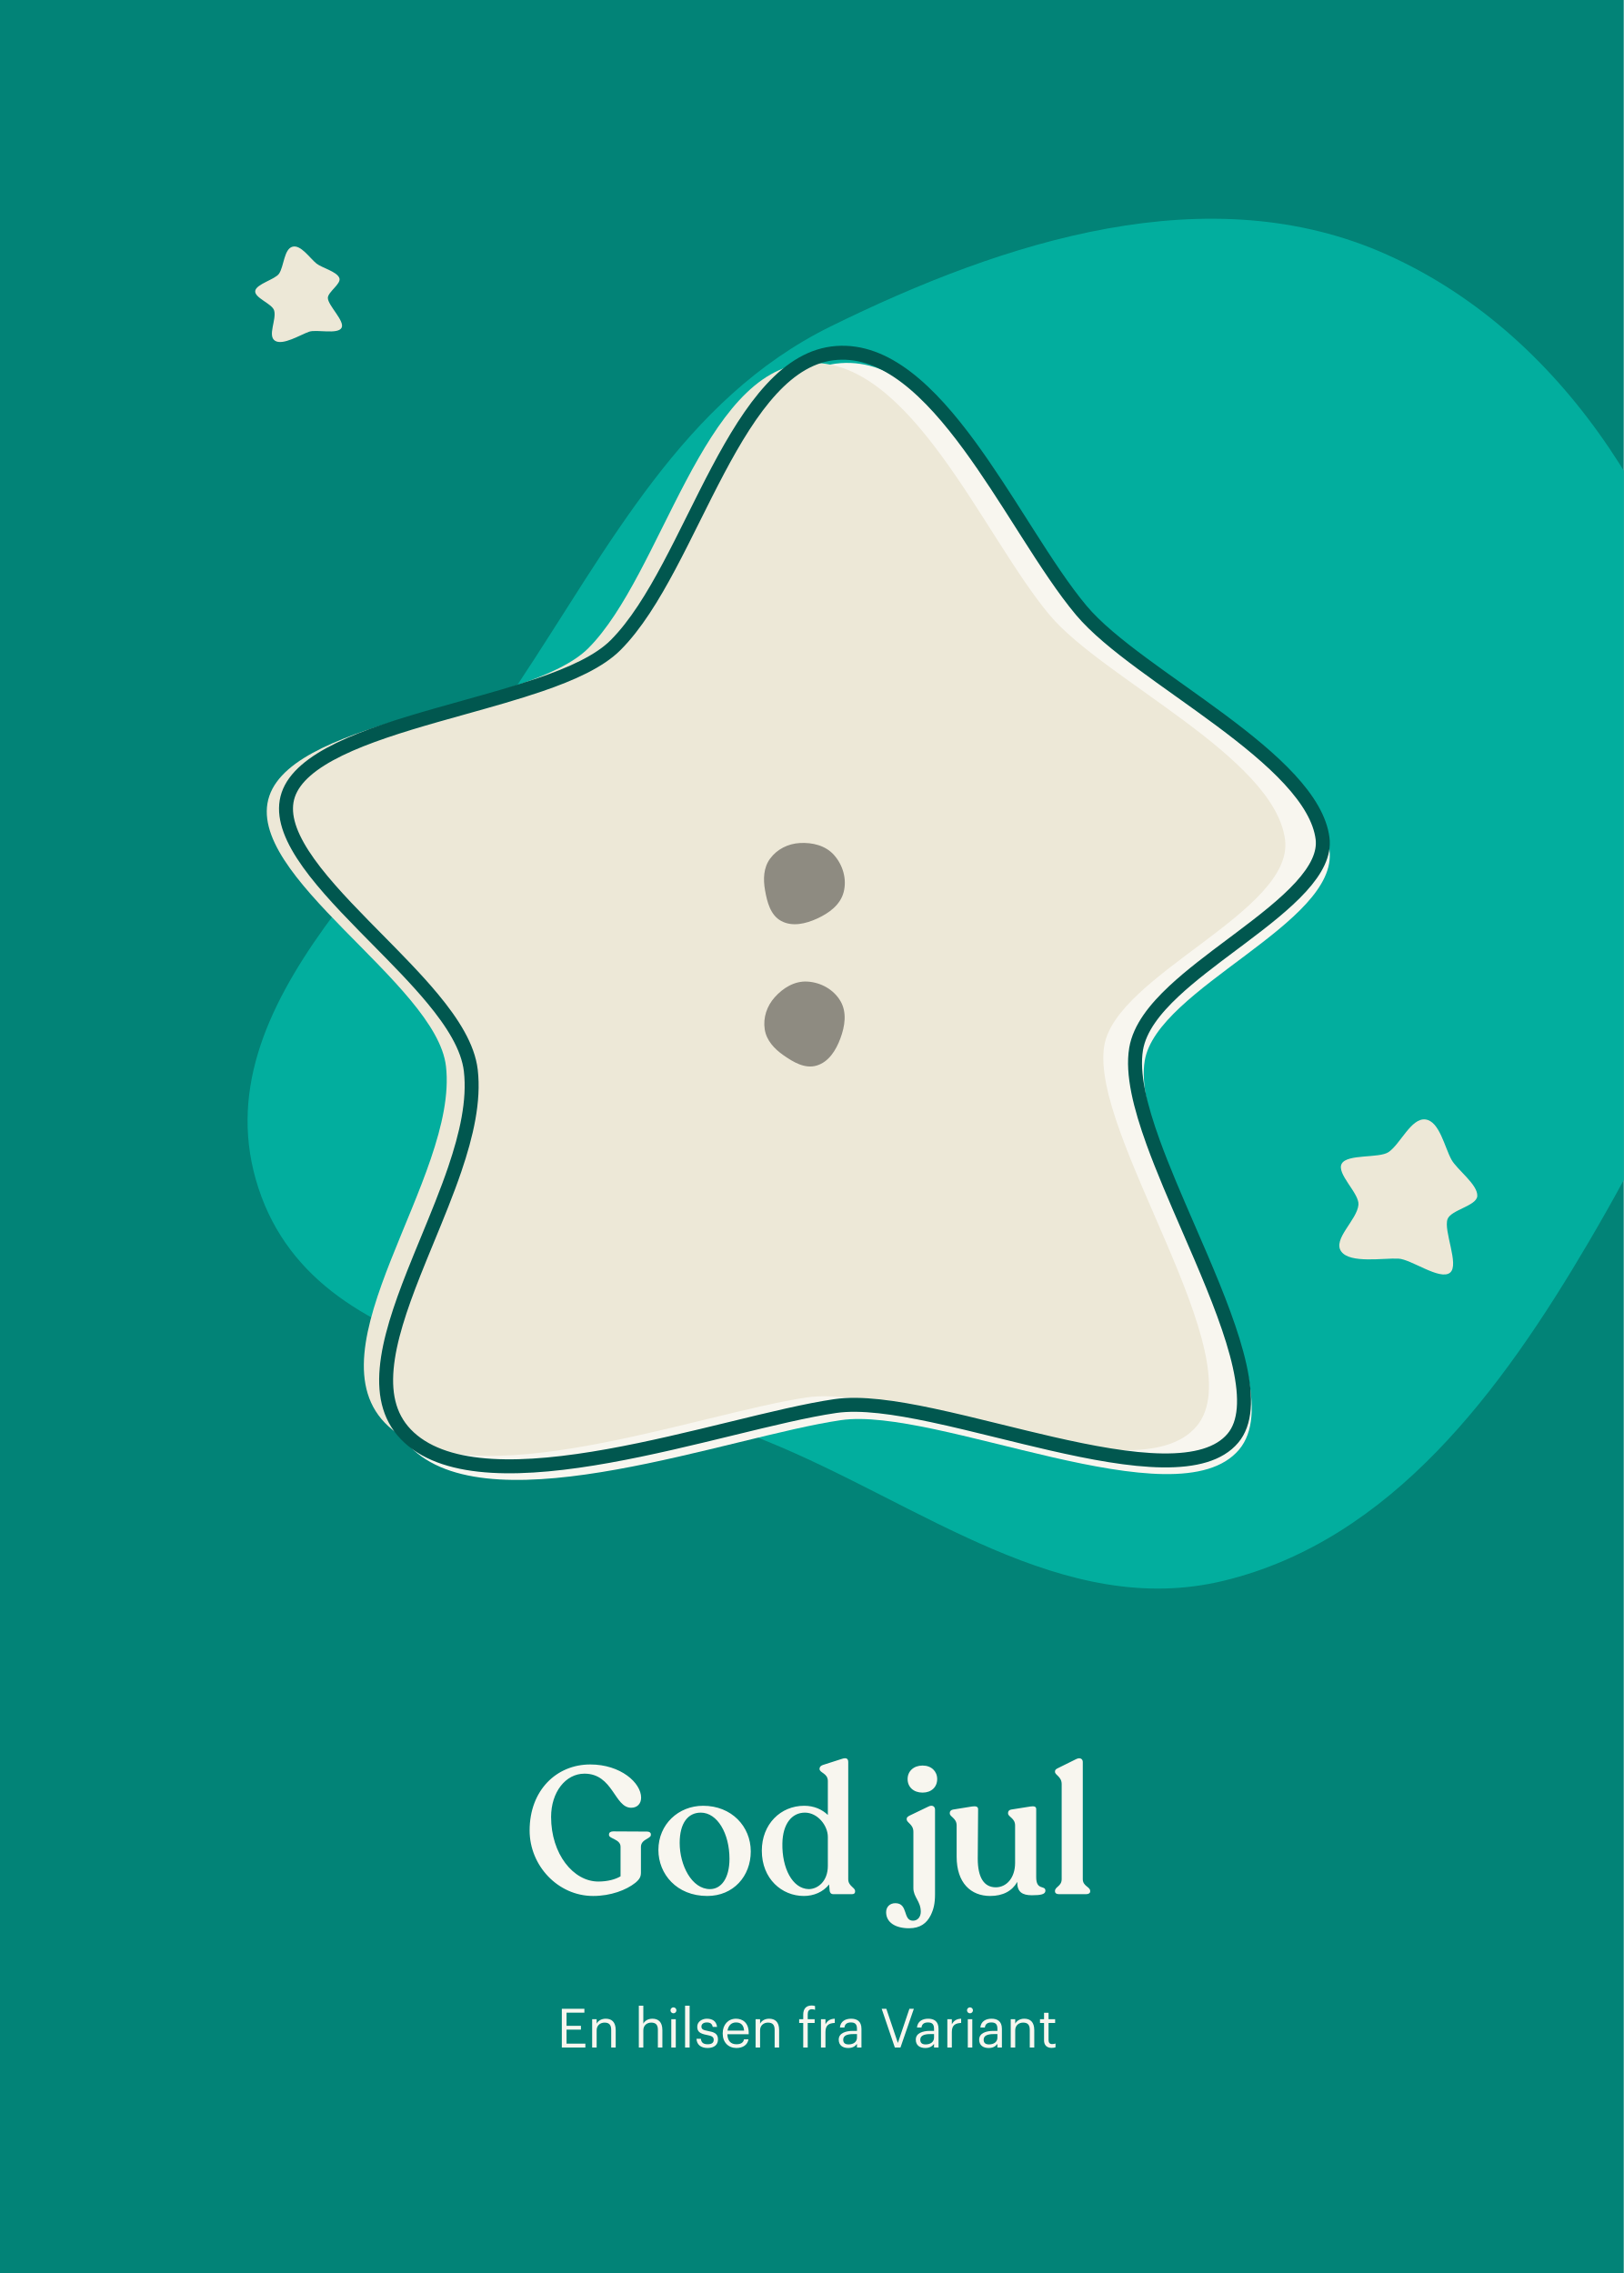
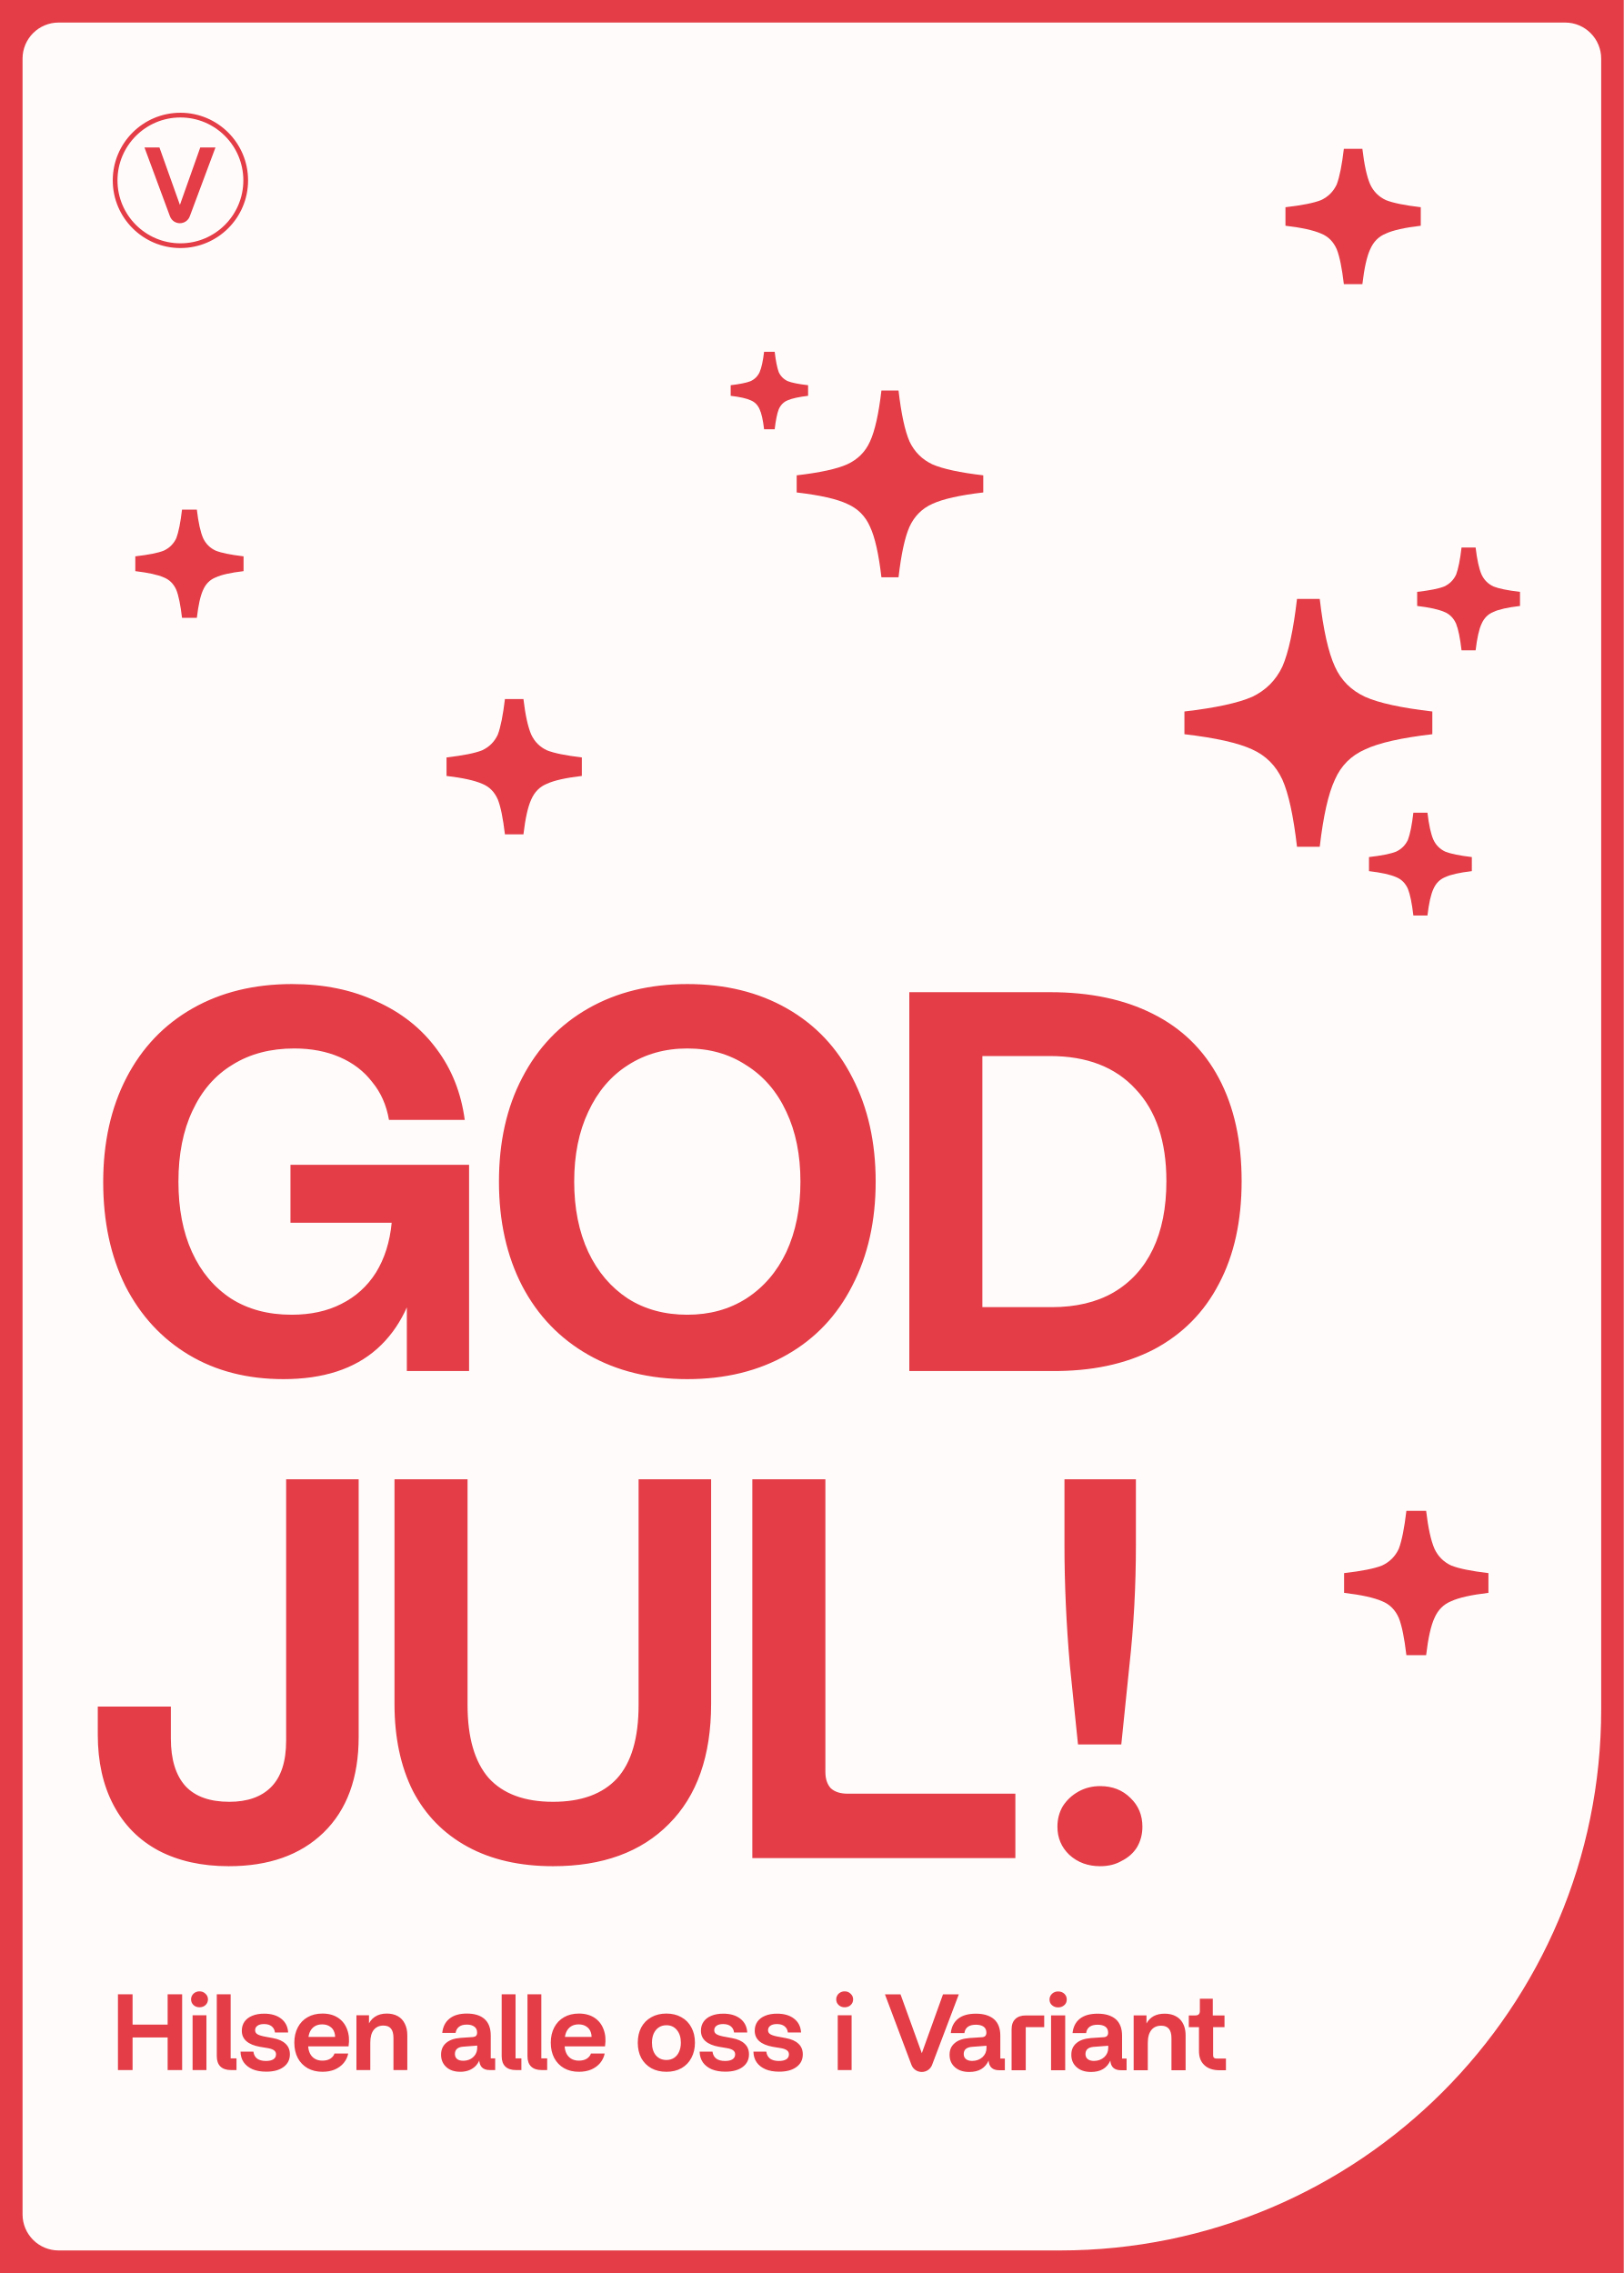
- <svg xmlns="http://www.w3.org/2000/svg" width="360" height="504" viewBox="0 0 360 504" fill="none">
-   <g clip-path="url(#clip0_1_6)">
-     <rect width="360" height="504" fill="white" />
-     <rect width="360" height="504" fill="#028377" />
-     <path d="M131.502 420.4C135.422 420.4 138.862 419.08 140.862 417.48C141.822 416.68 142.102 416.12 142.102 415.2V409.52C142.102 407.8 144.302 407.72 144.302 406.88V406.72C144.302 406.36 143.982 406.12 143.462 406.12L135.942 406.08C135.422 406.08 135.022 406.32 135.022 406.72V406.88C135.022 407.72 137.582 407.8 137.582 409.48V416.04C136.462 416.72 134.702 417.2 132.662 417.2C127.102 417.2 122.182 411.08 122.182 402.88C122.182 397.4 125.382 393.28 129.582 393.28C135.942 393.28 136.222 400.84 139.942 400.84C141.262 400.84 142.142 399.96 142.142 398.6C142.142 395.32 137.622 391.24 130.862 391.24C123.382 391.24 117.422 396.96 117.422 405.88C117.422 413.68 123.702 420.4 131.502 420.4ZM156.813 420.4C162.613 420.4 166.453 416 166.453 410.52C166.453 405 162.213 400.4 155.893 400.4C150.413 400.4 145.973 404.52 145.973 410.2C145.973 415.52 150.013 420.4 156.813 420.4ZM157.413 418.88C153.373 418.88 150.692 413.6 150.692 408.64C150.692 404.24 152.533 401.92 155.372 401.92C159.053 401.92 161.733 406.56 161.733 412.16C161.733 416.48 159.893 418.88 157.413 418.88ZM188.063 416.68V390.72C188.063 389.92 187.623 389.68 186.663 390L182.423 391.36C181.983 391.52 181.703 391.8 181.703 392.16V392.24C181.703 393.12 183.543 393.16 183.543 394.92V402.44C182.263 401.2 180.463 400.4 178.303 400.4C173.063 400.4 168.903 404.48 168.903 410.36C168.903 416.6 173.343 420.4 178.223 420.4C180.423 420.4 182.503 419.52 183.823 417.84L183.943 419.24C183.983 419.68 184.263 420 184.743 420H188.903C189.343 420 189.583 419.8 189.583 419.44V419.32C189.583 418.48 188.063 418.24 188.063 416.68ZM179.303 418.88C175.663 418.8 173.343 414.16 173.463 408.72C173.543 404.48 175.503 401.92 178.463 401.92C181.263 401.92 183.543 404.76 183.543 407.32V413.72C183.543 417.2 181.263 418.88 179.303 418.88ZM204.545 397.48C206.505 397.48 207.785 396.24 207.785 394.48C207.785 392.76 206.505 391.48 204.545 391.48C202.545 391.48 201.225 392.76 201.225 394.48C201.225 396.24 202.545 397.48 204.545 397.48ZM201.545 427.56C204.025 427.56 205.465 426.44 206.345 424.68C206.985 423.36 207.305 422.12 207.305 420V401.24C207.305 400.6 206.745 400.12 205.865 400.56L201.705 402.56C201.265 402.8 201.025 402.96 201.025 403.28V403.4C201.025 404.2 202.505 404.48 202.505 406.16V418.64C202.505 420.68 204.145 421.56 204.145 423.88C204.145 425.04 203.465 425.88 202.425 425.88C200.105 425.88 201.425 422 198.505 422C197.305 422 196.465 422.8 196.465 424C196.465 426.28 198.545 427.56 201.545 427.56ZM229.737 416.24V401.16C229.737 400.56 229.297 400.44 228.457 400.56L224.177 401.24C223.737 401.32 223.497 401.6 223.497 401.96V402.08C223.497 402.88 225.057 403.12 225.057 404.76V413.08C225.057 416.36 223.177 418.48 220.777 418.48C218.177 418.48 216.777 416.32 216.777 412.12L216.857 401.16C216.857 400.56 216.337 400.44 215.497 400.56L211.297 401.24C210.857 401.32 210.577 401.6 210.577 401.96V402.08C210.577 402.88 212.097 403.12 212.097 404.76V411.68C212.097 417.52 215.257 420.4 219.537 420.4C222.377 420.4 224.417 419.28 225.537 417.28C225.497 419.52 226.657 420.24 228.777 420.24C230.737 420.24 231.777 420.04 231.777 419.24C231.777 417.92 229.737 419.28 229.737 416.24ZM234.745 420H240.825C241.345 420 241.705 419.76 241.705 419.4V419.28C241.705 418.36 240.065 418.24 240.065 416.68V390.68C240.065 390.08 239.545 389.6 238.625 390.04L234.585 392.04C234.185 392.24 233.905 392.4 233.905 392.76V392.88C233.905 393.6 235.385 393.92 235.385 395.6V416.68C235.385 418.24 233.905 418.36 233.905 419.28V419.4C233.905 419.76 234.225 420 234.745 420Z" fill="#F8F6EF" />
-     <path d="M124.562 454H129.782V453.148H125.606V450.04H128.798V449.188H125.606V446.272H129.566V445.42H124.562V454ZM131.287 454H132.283V450.196C132.283 449.068 133.111 448.48 134.035 448.48C135.043 448.48 135.511 448.972 135.511 450.076V454H136.507V450.148C136.507 448.324 135.595 447.616 134.299 447.616C133.267 447.616 132.571 448.132 132.283 448.72V447.724H131.287V454ZM141.635 454H142.631V450.196C142.631 449.068 143.459 448.48 144.383 448.48C145.391 448.48 145.859 448.972 145.859 450.076V454H146.855V450.148C146.855 448.324 145.943 447.616 144.647 447.616C143.615 447.616 142.919 448.132 142.631 448.72V444.724H141.635V454ZM149.311 446.416C149.671 446.416 149.971 446.116 149.971 445.756C149.971 445.396 149.671 445.096 149.311 445.096C148.951 445.096 148.651 445.396 148.651 445.756C148.651 446.116 148.951 446.416 149.311 446.416ZM148.831 454H149.827V447.724H148.831V454ZM151.889 454H152.897V444.724H151.889V454ZM156.88 454.108C158.404 454.108 159.184 453.34 159.184 452.2C159.184 450.868 158.272 450.58 156.976 450.34C155.824 450.136 155.512 449.908 155.512 449.344C155.512 448.804 155.98 448.444 156.7 448.444C157.492 448.444 157.876 448.744 158.02 449.428H158.98C158.812 448.072 157.84 447.616 156.712 447.616C155.728 447.616 154.588 448.216 154.588 449.38C154.588 450.472 155.14 450.928 156.772 451.228C157.744 451.408 158.236 451.624 158.236 452.284C158.236 452.956 157.816 453.28 156.868 453.28C155.86 453.28 155.464 452.812 155.392 452.068H154.42C154.48 453.352 155.38 454.108 156.88 454.108ZM163.269 454.108C164.685 454.108 165.729 453.448 165.945 452.188H164.949C164.817 452.92 164.253 453.28 163.281 453.28C161.997 453.28 161.313 452.488 161.265 451.06H165.993V450.736C165.993 448.492 164.625 447.616 163.173 447.616C161.445 447.616 160.233 448.936 160.233 450.832V450.928C160.233 452.86 161.493 454.108 163.269 454.108ZM161.301 450.256C161.469 449.14 162.153 448.444 163.173 448.444C164.205 448.444 164.877 448.96 164.973 450.256H161.301ZM167.522 454H168.518V450.196C168.518 449.068 169.346 448.48 170.27 448.48C171.278 448.48 171.746 448.972 171.746 450.076V454H172.742V450.148C172.742 448.324 171.83 447.616 170.534 447.616C169.502 447.616 168.806 448.132 168.518 448.72V447.724H167.522V454ZM178.085 454H179.081V448.564H180.617V447.724H179.081V446.596C179.081 445.96 179.345 445.516 179.993 445.516C180.269 445.516 180.521 445.576 180.701 445.648V444.808C180.449 444.724 180.281 444.688 179.957 444.688C178.709 444.688 178.085 445.432 178.085 446.704V447.724H177.185V448.564H178.085V454ZM182.018 454H183.014V450.556C183.014 449.008 183.818 448.612 185.078 448.552V447.616C183.95 447.652 183.41 448.144 183.014 448.852V447.724H182.018V454ZM188.043 454.108C188.967 454.108 189.531 453.796 189.999 453.208V454H190.995V449.86C190.995 448.108 189.903 447.616 188.703 447.616C187.491 447.616 186.351 448.144 186.219 449.572H187.215C187.311 448.804 187.791 448.444 188.655 448.444C189.615 448.444 189.999 448.864 189.999 449.86V450.316H189.099C187.491 450.316 185.955 450.808 185.955 452.26C185.955 453.544 186.879 454.108 188.043 454.108ZM188.139 453.316C187.263 453.316 186.951 452.908 186.951 452.26C186.951 451.336 187.875 451.024 189.135 451.024H189.999V451.804C189.999 452.776 189.195 453.316 188.139 453.316ZM198.395 454H199.643L202.607 445.42H201.623L199.067 452.992L196.511 445.42H195.479L198.395 454ZM205.129 454.108C206.053 454.108 206.617 453.796 207.085 453.208V454H208.081V449.86C208.081 448.108 206.989 447.616 205.789 447.616C204.577 447.616 203.437 448.144 203.305 449.572H204.301C204.397 448.804 204.877 448.444 205.741 448.444C206.701 448.444 207.085 448.864 207.085 449.86V450.316H206.185C204.577 450.316 203.041 450.808 203.041 452.26C203.041 453.544 203.965 454.108 205.129 454.108ZM205.225 453.316C204.349 453.316 204.037 452.908 204.037 452.26C204.037 451.336 204.961 451.024 206.221 451.024H207.085V451.804C207.085 452.776 206.281 453.316 205.225 453.316ZM210.037 454H211.033V450.556C211.033 449.008 211.837 448.612 213.097 448.552V447.616C211.969 447.652 211.429 448.144 211.033 448.852V447.724H210.037V454ZM215.053 446.416C215.413 446.416 215.713 446.116 215.713 445.756C215.713 445.396 215.413 445.096 215.053 445.096C214.693 445.096 214.393 445.396 214.393 445.756C214.393 446.116 214.693 446.416 215.053 446.416ZM214.573 454H215.569V447.724H214.573V454ZM219.18 454.108C220.104 454.108 220.668 453.796 221.136 453.208V454H222.132V449.86C222.132 448.108 221.04 447.616 219.84 447.616C218.628 447.616 217.488 448.144 217.356 449.572H218.352C218.448 448.804 218.928 448.444 219.792 448.444C220.752 448.444 221.136 448.864 221.136 449.86V450.316H220.236C218.628 450.316 217.092 450.808 217.092 452.26C217.092 453.544 218.016 454.108 219.18 454.108ZM219.276 453.316C218.4 453.316 218.088 452.908 218.088 452.26C218.088 451.336 219.012 451.024 220.272 451.024H221.136V451.804C221.136 452.776 220.332 453.316 219.276 453.316ZM224.088 454H225.084V450.196C225.084 449.068 225.912 448.48 226.836 448.48C227.844 448.48 228.312 448.972 228.312 450.076V454H229.308V450.148C229.308 448.324 228.396 447.616 227.1 447.616C226.068 447.616 225.372 448.132 225.084 448.72V447.724H224.088V454ZM233.168 454.084C233.576 454.084 233.816 454.024 234.02 453.952V453.112C233.804 453.196 233.564 453.244 233.252 453.244C232.748 453.244 232.472 452.944 232.472 452.332V448.564H233.936V447.724H232.472V446.296H231.476V447.724H230.576V448.564H231.476V452.428C231.476 453.412 232.028 454.084 233.168 454.084Z" fill="#F8F6EF" />
-     <path fill-rule="evenodd" clip-rule="evenodd" d="M382.28 161.52C390.44 201.511 372.891 240.209 352.226 275.406C332.86 308.391 308.496 341.481 271.325 350.503C235.687 359.152 204.075 333.423 170.104 319.607C129.659 303.158 70.906 304.951 57.305 263.462C43.706 221.98 90.844 187.836 114.982 151.463C135.101 121.147 151.46 88.508 184.092 72.415C222.783 53.335 268.217 38.803 307.563 56.493C348.299 74.808 373.352 117.757 382.28 161.52Z" fill="#02AE9E" />
-     <path d="M186.424 314.898C207.51 311.806 260.948 337.723 274.704 321.445C287.883 305.851 250.384 255.3 253.802 235.172C256.537 219.061 296.817 204.708 294.758 188.497C292.381 169.776 253.526 152.065 241.411 137.596C226.35 119.611 209.822 78.832 186.424 80.516C162.769 82.218 153.627 128.304 136.901 145.116C123.621 158.465 70.684 160.777 64.614 178.601C58.508 196.531 102.463 221.037 104.637 239.853C107.551 265.081 72.886 304.276 91.598 321.445C109.96 338.293 161.768 318.514 186.424 314.898Z" fill="#F8F6EF" />
-     <path d="M178.903 309.855C199.536 306.829 251.825 332.189 265.285 316.261C278.18 301.003 241.487 251.539 244.832 231.844C247.508 216.079 286.922 202.035 284.907 186.173C282.581 167.855 244.562 150.525 232.707 136.367C217.971 118.769 201.798 78.867 178.903 80.515C155.758 82.18 146.812 127.275 130.445 143.726C117.451 156.787 65.653 159.05 59.714 176.49C53.739 194.034 96.749 218.013 98.876 236.425C101.727 261.109 67.808 299.461 86.118 316.261C104.084 332.747 154.778 313.393 178.903 309.855Z" fill="#EDE8D7" />
-     <path d="M273.333 318.913C270.328 322.468 264.973 323.916 257.746 323.825C250.581 323.734 242.009 322.136 233.079 320.09C229.334 319.232 225.501 318.289 221.699 317.353C216.535 316.082 211.428 314.826 206.675 313.816C198.418 312.061 190.806 310.947 185.179 311.772C178.869 312.697 170.854 314.651 162.188 316.764L162.101 316.785C153.425 318.9 144.054 321.185 134.888 322.831C125.684 324.483 116.77 325.475 109.051 325.022C101.311 324.569 94.986 322.676 90.731 318.772C86.477 314.868 85.177 309.691 85.728 303.449C86.285 297.149 88.718 289.966 91.725 282.351C92.694 279.899 93.724 277.398 94.762 274.877C96.912 269.657 99.096 264.352 100.84 259.225C103.429 251.612 105.16 244.095 104.384 237.375C103.78 232.144 100.326 226.735 95.933 221.436C92.326 217.086 87.919 212.622 83.564 208.211C82.576 207.211 81.591 206.213 80.618 205.22C75.312 199.801 70.382 194.521 67.151 189.51C63.899 184.465 62.606 180.057 63.912 176.222C65.232 172.346 69.216 169.063 75.225 166.138C81.171 163.244 88.725 160.876 96.627 158.617C98.626 158.046 100.648 157.481 102.668 156.917C108.579 155.266 114.474 153.62 119.721 151.823C126.714 149.427 132.882 146.663 136.511 143.015C140.902 138.601 144.733 132.339 148.355 125.545C150.174 122.135 151.957 118.558 153.74 114.976L153.824 114.808C155.583 111.275 157.343 107.741 159.153 104.324C162.842 97.365 166.686 91.006 171.031 86.291C175.366 81.587 180.08 78.649 185.514 78.258C190.923 77.869 196.03 79.918 200.964 83.678C205.912 87.449 210.583 92.863 215.062 98.991C219.041 104.436 222.815 110.369 226.474 116.12C226.93 116.838 227.385 117.553 227.838 118.264C231.9 124.636 235.846 130.698 239.721 135.326C242.908 139.132 247.786 143.081 253.222 147.108C255.828 149.038 258.589 151.005 261.385 152.997L261.79 153.285C264.728 155.379 267.701 157.501 270.595 159.654C276.393 163.969 281.809 168.362 285.913 172.814C290.038 177.288 292.683 181.656 293.223 185.907C293.654 189.305 291.894 192.831 288.419 196.648C284.969 200.437 280.113 204.208 274.972 208.07C274.378 208.516 273.781 208.963 273.182 209.411C268.647 212.805 264.024 216.266 260.275 219.775C256.066 223.714 252.671 227.969 251.89 232.567C250.952 238.092 252.821 245.444 255.672 253.318C257.842 259.311 260.667 265.822 263.497 272.344C264.417 274.465 265.338 276.587 266.237 278.693C269.923 287.331 273.245 295.699 274.834 302.857C276.445 310.112 276.15 315.58 273.333 318.913Z" stroke="#01574F" stroke-width="3.095" />
-     <path fill-rule="evenodd" clip-rule="evenodd" d="M177.323 186.927C180.136 186.768 183.033 187.474 184.906 189.579C186.896 191.815 187.802 194.948 187.039 197.843C186.302 200.641 183.824 202.458 181.195 203.666C178.639 204.84 175.664 205.546 173.191 204.205C170.817 202.917 170.085 200.044 169.615 197.385C169.181 194.935 169.269 192.383 170.745 190.38C172.291 188.283 174.722 187.075 177.323 186.927Z" fill="#8E8B81" />
-     <path fill-rule="evenodd" clip-rule="evenodd" d="M171.756 221.135C173.632 219.033 176.18 217.484 178.992 217.648C181.98 217.821 184.837 219.397 186.345 221.983C187.802 224.482 187.334 227.52 186.329 230.233C185.352 232.871 183.748 235.473 181.051 236.273C178.462 237.041 175.913 235.528 173.699 233.98C171.66 232.554 169.918 230.687 169.546 228.227C169.156 225.651 170.02 223.078 171.756 221.135Z" fill="#8E8B81" />
-     <path d="M310.033 279.077C312.888 279.209 319.261 283.988 321.488 282.197C323.622 280.481 319.978 272.866 320.943 270.304C321.715 268.253 327.385 267.393 327.529 265.206C327.695 262.68 323.032 259.355 321.807 257.14C320.284 254.387 319.151 248.596 316.027 248.219C312.869 247.838 310.487 253.672 307.855 255.458C305.765 256.875 298.737 255.826 297.482 258.017C296.219 260.222 301.38 264.572 301.185 267.105C300.923 270.501 295.357 274.775 297.381 277.514C299.368 280.202 306.695 278.923 310.033 279.077Z" fill="#EDE8D7" />
-     <path d="M68.521 73.554C70.168 72.975 74.873 74.221 75.723 72.696C76.539 71.235 72.73 67.758 72.689 66.086C72.656 64.747 75.67 62.961 75.25 61.689C74.765 60.221 71.363 59.406 70.161 58.433C68.668 57.223 66.699 54.203 64.844 54.705C62.968 55.213 62.956 59.063 61.874 60.677C61.016 61.959 56.795 62.976 56.587 64.504C56.377 66.042 60.296 67.323 60.766 68.802C61.396 70.785 59.224 74.481 60.998 75.569C62.739 76.636 66.595 74.232 68.521 73.554Z" fill="#EDE8D7" />
+ <svg xmlns="http://www.w3.org/2000/svg" fill="none" height="504" viewBox="0 0 360 504" width="360">
+   <path d="m0 0h360v504h-360z" fill="#e43d47" />
+   <path d="m5 13c0-4.418 3.582-8 8-8h334c4.418 0 8 3.582 8 8v366c0 66.274-53.726 120-120 120h-222c-4.418 0-8-3.582-8-8z" fill="#fffbfa" />
+   <g fill="#e43d47">
+     <path d="m62.84 305.8c-8 0-15-1.8-21-5.4s-10.68-8.68-14.04-15.24c-3.28-6.64-4.92-14.32-4.92-23.04 0-8.8 1.72-16.52 5.16-23.16s8.32-11.76 14.64-15.36 13.68-5.4 22.08-5.4c7.04 0 13.28 1.28 18.72 3.84 5.52 2.48 9.96 6 13.32 10.56 3.36 4.48 5.44 9.72 6.24 15.72h-16.8c-.56-3.28-1.8-6.08-3.72-8.4-1.84-2.4-4.24-4.24-7.2-5.52s-6.32-1.92-10.08-1.92c-5.28 0-9.84 1.2-13.68 3.6-3.84 2.32-6.8 5.72-8.88 10.2-2.08 4.4-3.12 9.64-3.12 15.72 0 6 1 11.2 3 15.6s4.88 7.84 8.64 10.32c3.76 2.4 8.24 3.6 13.44 3.6 4.24 0 7.92-.8 11.04-2.4 3.2-1.6 5.76-3.92 7.68-6.96 1.92-3.12 3.08-6.8 3.48-11.04h-22.44v-12.84h39.6v45.72h-13.8v-21.12l2.88-3.24c-1.28 8.48-4.44 14.96-9.48 19.44s-11.96 6.72-20.76 6.72zm89.545 0c-8.32 0-15.64-1.8-21.96-5.4s-11.2-8.68-14.64-15.24c-3.44-6.64-5.16-14.36-5.16-23.16s1.72-16.48 5.16-23.04c3.44-6.64 8.32-11.76 14.64-15.36s13.64-5.4 21.96-5.4c8.4 0 15.76 1.8 22.08 5.4s11.16 8.72 14.52 15.36c3.44 6.64 5.16 14.32 5.16 23.04s-1.72 16.4-5.16 23.04c-3.36 6.64-8.2 11.76-14.52 15.36s-13.68 5.4-22.08 5.4zm0-14.28c4.96 0 9.32-1.2 13.08-3.6 3.84-2.48 6.8-5.92 8.88-10.32 2.08-4.48 3.12-9.68 3.12-15.6s-1.04-11.08-3.12-15.48c-2.08-4.48-5.04-7.92-8.88-10.32-3.76-2.48-8.12-3.72-13.08-3.72s-9.36 1.24-13.2 3.72c-3.76 2.4-6.68 5.84-8.76 10.32-2.08 4.4-3.12 9.56-3.12 15.48s1.04 11.12 3.12 15.6c2.08 4.4 5 7.84 8.76 10.32 3.76 2.4 8.16 3.6 13.2 3.6zm49.217-71.52h31.2c8.88 0 16.48 1.6 22.8 4.8 6.4 3.2 11.28 7.96 14.64 14.28s5.04 13.92 5.04 22.8-1.68 16.48-5.04 22.8c-3.28 6.32-8.08 11.16-14.4 14.52-6.32 3.28-13.88 4.88-22.68 4.8h-31.56zm31.56 69.84c5.36 0 9.92-1.08 13.68-3.24 3.84-2.24 6.76-5.44 8.76-9.6s3-9.2 3-15.12c0-8.8-2.28-15.6-6.84-20.4-4.48-4.88-10.8-7.32-18.96-7.32h-15v55.68zm-169.722 38.16h16.08v57.12c0 9.12-2.6 16.2-7.8 21.24-5.12 4.96-12.12 7.44-21 7.44-6 0-11.2-1.16-15.6-3.48-4.32-2.32-7.64-5.68-9.96-10.08s-3.48-9.6-3.48-15.6v-6.24h16.2v7.08c0 4.64 1.08 8.16 3.24 10.56 2.16 2.32 5.4 3.48 9.72 3.48 4 0 7.08-1.08 9.24-3.24 2.24-2.24 3.36-5.68 3.36-10.32zm59.182 85.8c-7.36 0-13.68-1.44-18.96-4.32-5.28-2.88-9.32-7-12.12-12.36-2.72-5.44-4.08-11.88-4.08-19.32v-49.8h16.2v50.04c0 7.2 1.56 12.6 4.68 16.2 3.2 3.52 7.96 5.28 14.28 5.28 6.24 0 10.96-1.72 14.16-5.16 3.2-3.52 4.8-8.96 4.8-16.32v-50.04h16.08v49.8c0 11.52-3.12 20.4-9.36 26.64-6.16 6.24-14.72 9.36-25.68 9.36zm44.176-85.8h16.2v64.92c0 1.52.4 2.72 1.2 3.6.88.8 2.12 1.2 3.72 1.2h37.2v14.28h-58.32zm70.405 41.28c-.8-9.2-1.2-18.12-1.2-26.76v-14.52h15.84v14.52c0 9.2-.48 18.12-1.44 26.76l-1.8 17.52h-9.6zm6.72 44.52c-2.72 0-5-.84-6.84-2.52-1.76-1.68-2.64-3.76-2.64-6.24 0-1.68.4-3.2 1.2-4.56.88-1.36 2.04-2.44 3.48-3.24s3.04-1.2 4.8-1.2c2.72 0 4.96.88 6.72 2.64 1.76 1.68 2.64 3.8 2.64 6.36 0 1.68-.4 3.2-1.2 4.56-.8 1.28-1.92 2.28-3.36 3-1.36.8-2.96 1.2-4.8 1.2z" />
+     <path d="m32.031 32.701 5.655 15.273h.001c.338.914 1.214 1.522 2.193 1.522.977 0 1.851-.605 2.191-1.517l5.7-15.278h-3.37l-4.513 12.732-4.536-12.732z" />
+     <path clip-rule="evenodd" d="m55 40c0 8.284-6.716 15-15 15s-15-6.716-15-15 6.716-15 15-15 15 6.716 15 15zm-1.048 0c0 7.705-6.247 13.952-13.952 13.952s-13.952-6.247-13.952-13.952 6.247-13.952 13.952-13.952 13.952 6.247 13.952 13.952z" fill-rule="evenodd" />
+     <path d="m37.168 451.776h-7.776v7.224h-3.24v-16.8h3.24v6.72h7.776v-6.72h3.216v16.8h-3.216zm5.531-4.92h3.072v12.144h-3.072zm1.536-1.776c-.544 0-.992-.168-1.344-.504s-.528-.752-.528-1.248c0-.32.08-.616.24-.888s.384-.488.672-.648.608-.24.96-.24c.528 0 .968.176 1.32.528.368.336.552.752.552 1.248s-.176.912-.528 1.248-.8.504-1.344.504zm6.975 13.92c-1.024 0-1.808-.264-2.352-.792-.528-.528-.792-1.288-.792-2.28v-13.728h3.072v14.208h1.296v2.592zm9.316-7.08c1.232.224 2.16.64 2.784 1.248.64.592.96 1.376.96 2.352 0 1.184-.472 2.12-1.416 2.808-.928.688-2.2 1.032-3.816 1.032-1.168 0-2.176-.176-3.024-.528-.848-.368-1.504-.88-1.968-1.536-.464-.672-.704-1.464-.72-2.376h2.856c.08.656.352 1.168.816 1.536.48.352 1.136.528 1.968.528.704 0 1.248-.12 1.632-.36.4-.256.6-.624.6-1.104 0-.368-.136-.656-.408-.864-.272-.224-.712-.392-1.32-.504l-1.872-.312c-1.312-.24-2.304-.656-2.976-1.248s-1.008-1.36-1.008-2.304c0-.768.192-1.432.576-1.992.4-.576.968-1.016 1.704-1.32.752-.32 1.64-.48 2.664-.48 1.568 0 2.824.368 3.768 1.104.96.736 1.48 1.76 1.56 3.072h-2.928c-.064-.576-.304-1.032-.72-1.368s-.984-.504-1.704-.504c-.64 0-1.128.128-1.464.384-.336.24-.504.568-.504.984 0 .352.144.632.432.84.304.208.8.384 1.488.528zm10.969 7.464c-1.248 0-2.344-.264-3.288-.792-.944-.544-1.672-1.296-2.184-2.256-.512-.976-.768-2.112-.768-3.408 0-1.28.256-2.408.768-3.384s1.232-1.728 2.16-2.256c.944-.544 2.048-.816 3.312-.816 1.36 0 2.512.312 3.456.936s1.616 1.488 2.016 2.592c.416 1.088.52 2.336.312 3.744h-9.84l.888-.912c-.08 1.28.16 2.28.72 3 .576.72 1.392 1.08 2.448 1.08.72 0 1.312-.152 1.776-.456.464-.32.76-.696.888-1.128h3.048c-.16.784-.496 1.488-1.008 2.112-.512.608-1.168 1.088-1.968 1.44-.8.336-1.712.504-2.736.504zm-3.984-7.728h7.656l-.96.864c.144-.704.12-1.328-.072-1.872-.176-.56-.504-.992-.984-1.296-.464-.32-1.04-.48-1.728-.48-.64 0-1.192.144-1.656.432s-.824.712-1.08 1.272c-.24.56-.36 1.24-.36 2.04zm19.723.216c0-.928-.184-1.616-.552-2.064s-.928-.672-1.68-.672c-.896 0-1.608.32-2.136.96-.512.624-.768 1.576-.768 2.856v6.048h-3.072v-12.144h2.784v2.88l-.312-.384c.336-.944.864-1.656 1.584-2.136.72-.496 1.608-.744 2.664-.744.944 0 1.76.192 2.448.576s1.208.944 1.56 1.68c.368.72.552 1.576.552 2.568v7.704h-3.072zm14.826 7.512c-1.312 0-2.352-.352-3.12-1.056s-1.152-1.616-1.152-2.736c0-1.072.36-1.928 1.08-2.568.736-.656 1.792-1.04 3.168-1.152l2.832-.192c.304-.032.528-.12.672-.264.16-.16.24-.4.24-.72 0-.592-.208-1.032-.624-1.32-.4-.304-.952-.456-1.656-.456-.752 0-1.336.168-1.752.504-.4.32-.648.768-.744 1.344h-2.952c.144-1.376.68-2.432 1.608-3.168.928-.752 2.208-1.128 3.84-1.128 1.712 0 3.024.408 3.936 1.224s1.368 2.032 1.368 3.648v5.064h.984v2.592h-1.224c-.768 0-1.352-.208-1.752-.624-.384-.432-.576-1.056-.576-1.872v-1.176l.408.168c-.208 1.296-.728 2.272-1.56 2.928-.816.64-1.824.96-3.024.96zm.624-2.448c.592 0 1.12-.12 1.584-.36.48-.256.856-.6 1.128-1.032.272-.448.408-.944.408-1.488v-.48l-3.12.24c-.624.048-1.088.216-1.392.504-.288.272-.432.64-.432 1.104 0 .48.16.856.48 1.128.32.256.768.384 1.344.384zm11.689 2.064c-1.024 0-1.808-.264-2.352-.792-.528-.528-.792-1.288-.792-2.28v-13.728h3.072v14.208h1.296v2.592zm5.719 0c-1.024 0-1.808-.264-2.352-.792-.528-.528-.792-1.288-.792-2.28v-13.728h3.072v14.208h1.296v2.592zm8.262.384c-1.248 0-2.344-.264-3.288-.792-.944-.544-1.672-1.296-2.184-2.256-.512-.976-.768-2.112-.768-3.408 0-1.28.256-2.408.768-3.384s1.232-1.728 2.16-2.256c.944-.544 2.048-.816 3.312-.816 1.36 0 2.512.312 3.456.936s1.616 1.488 2.016 2.592c.416 1.088.52 2.336.312 3.744h-9.84l.888-.912c-.08 1.28.16 2.28.72 3 .576.72 1.392 1.08 2.448 1.08.72 0 1.312-.152 1.776-.456.464-.32.76-.696.888-1.128h3.048c-.16.784-.496 1.488-1.008 2.112-.512.608-1.168 1.088-1.968 1.44-.8.336-1.712.504-2.736.504zm-3.984-7.728h7.656l-.96.864c.144-.704.12-1.328-.072-1.872-.176-.56-.504-.992-.984-1.296-.464-.32-1.04-.48-1.728-.48-.64 0-1.192.144-1.656.432s-.824.712-1.08 1.272c-.24.56-.36 1.24-.36 2.04zm23.393 7.728c-1.28 0-2.4-.264-3.36-.792-.96-.544-1.704-1.296-2.232-2.256-.512-.976-.768-2.112-.768-3.408 0-1.28.256-2.408.768-3.384.528-.976 1.272-1.728 2.232-2.256.96-.544 2.072-.816 3.336-.816 1.28 0 2.392.272 3.336.816.96.528 1.696 1.28 2.208 2.256.528.96.792 2.088.792 3.384 0 1.28-.264 2.408-.792 3.384-.512.976-1.248 1.736-2.208 2.28-.944.528-2.048.792-3.312.792zm0-2.616c.624 0 1.176-.152 1.656-.456.496-.32.872-.768 1.128-1.344.272-.592.408-1.272.408-2.04 0-1.168-.296-2.104-.888-2.808-.576-.704-1.344-1.056-2.304-1.056-.656 0-1.224.16-1.704.48s-.856.776-1.128 1.368c-.256.576-.384 1.248-.384 2.016 0 1.168.288 2.104.864 2.808.592.688 1.376 1.032 2.352 1.032zm14.552-4.848c1.232.224 2.16.64 2.784 1.248.64.592.96 1.376.96 2.352 0 1.184-.472 2.12-1.416 2.808-.928.688-2.2 1.032-3.816 1.032-1.168 0-2.176-.176-3.024-.528-.848-.368-1.504-.88-1.968-1.536-.464-.672-.704-1.464-.72-2.376h2.856c.08.656.352 1.168.816 1.536.48.352 1.136.528 1.968.528.704 0 1.248-.12 1.632-.36.4-.256.6-.624.6-1.104 0-.368-.136-.656-.408-.864-.272-.224-.712-.392-1.32-.504l-1.872-.312c-1.312-.24-2.304-.656-2.976-1.248s-1.008-1.36-1.008-2.304c0-.768.192-1.432.576-1.992.4-.576.968-1.016 1.704-1.32.752-.32 1.64-.48 2.664-.48 1.568 0 2.824.368 3.768 1.104.96.736 1.48 1.76 1.56 3.072h-2.928c-.064-.576-.304-1.032-.72-1.368s-.984-.504-1.704-.504c-.64 0-1.128.128-1.464.384-.336.24-.504.568-.504.984 0 .352.144.632.432.84.304.208.8.384 1.488.528zm11.929 0c1.232.224 2.16.64 2.784 1.248.64.592.96 1.376.96 2.352 0 1.184-.472 2.12-1.416 2.808-.928.688-2.2 1.032-3.816 1.032-1.168 0-2.176-.176-3.024-.528-.848-.368-1.504-.88-1.968-1.536-.464-.672-.704-1.464-.72-2.376h2.856c.08.656.352 1.168.816 1.536.48.352 1.136.528 1.968.528.704 0 1.248-.12 1.632-.36.4-.256.6-.624.6-1.104 0-.368-.136-.656-.408-.864-.272-.224-.712-.392-1.32-.504l-1.872-.312c-1.312-.24-2.304-.656-2.976-1.248s-1.008-1.36-1.008-2.304c0-.768.192-1.432.576-1.992.4-.576.968-1.016 1.704-1.32.752-.32 1.64-.48 2.664-.48 1.568 0 2.824.368 3.768 1.104.96.736 1.48 1.76 1.56 3.072h-2.928c-.064-.576-.304-1.032-.72-1.368s-.984-.504-1.704-.504c-.64 0-1.128.128-1.464.384-.336.24-.504.568-.504.984 0 .352.144.632.432.84.304.208.8.384 1.488.528zm11.493-5.064h3.072v12.144h-3.072zm1.536-1.776c-.544 0-.992-.168-1.344-.504s-.528-.752-.528-1.248c0-.32.08-.616.24-.888s.384-.488.672-.648.608-.24.96-.24c.528 0 .968.176 1.32.528.368.336.552.752.552 1.248s-.176.912-.528 1.248-.8.504-1.344.504z" />
+     <path d="m211.707 458.367c-.784-.696-1.176-1.609-1.176-2.738 0-1.13.368-1.947 1.127-2.594.735-.649 1.814-1.009 3.211-1.13l2.892-.192c.613-.047.931-.384.931-.985s-.196-1.033-.613-1.345c-.416-.289-1.005-.433-1.715-.433-1.519 0-2.377.625-2.548 1.85h-3.015c.147-1.369.686-2.451 1.642-3.195.955-.745 2.255-1.105 3.946-1.105s3.039.408 3.995 1.225c.931.817 1.397 2.042 1.397 3.652v5.069h1.005v2.594h-1.25c-1.47 0-2.255-.721-2.353-2.138-.76 1.681-2.181 2.522-4.288 2.522-1.348 0-2.402-.36-3.186-1.057zm6.127-2.234c.588-.552.882-1.225.882-2.042v-.48l-3.185.24c-1.25.096-1.863.624-1.863 1.609 0 .481.172.841.49 1.105s.785.408 1.373.408c.931 0 1.691-.288 2.304-.84z" />
+     <path d="m224.281 449.961c0-.985.27-1.753.834-2.282.539-.528 1.323-.792 2.377-.792h4.019v2.594h-4.093v9.561h-3.137z" />
+     <path d="m234.599 445.107c-.564 0-1.005-.169-1.372-.505-.368-.313-.539-.745-.539-1.25s.195-.913.563-1.273c.368-.336.809-.505 1.348-.505s1.005.169 1.373.505c.367.36.539.769.539 1.273s-.172.937-.539 1.25c-.368.336-.809.505-1.373.505zm-1.568 13.933v-12.156h3.136v12.156z" />
+     <path d="m238.699 458.367c-.784-.696-1.176-1.609-1.176-2.738 0-1.13.368-1.947 1.128-2.594.734-.649 1.813-1.009 3.21-1.13l2.892-.192c.613-.047.931-.384.931-.985s-.195-1.033-.613-1.345c-.416-.289-1.005-.433-1.715-.433-1.519 0-2.377.625-2.548 1.85h-3.015c.147-1.369.686-2.451 1.642-3.195.956-.745 2.255-1.105 3.946-1.105s3.039.408 3.995 1.225c.932.817 1.397 2.042 1.397 3.652v5.069h1.005v2.594h-1.25c-1.47 0-2.255-.721-2.353-2.138-.759 1.681-2.181 2.522-4.288 2.522-1.348 0-2.402-.36-3.186-1.057zm6.128-2.234c.588-.552.882-1.225.882-2.042v-.48l-3.185.24c-1.25.096-1.863.624-1.863 1.609 0 .481.172.841.49 1.105.319.264.785.408 1.373.408.931 0 1.691-.288 2.304-.84z" />
+     <path d="m259.724 451.904c0-1.826-.759-2.739-2.279-2.739-.906 0-1.642.312-2.156.936-.539.649-.809 1.61-.809 2.883v6.054h-3.136v-12.154h2.843v1.778c.808-1.442 2.132-2.162 4.019-2.162 1.445 0 2.597.432 3.431 1.273.809.865 1.225 2.042 1.225 3.555v7.712h-3.137v-7.135z" />
+     <path d="m270.383 459.042c-1.445 0-2.573-.384-3.357-1.129-.808-.744-1.201-1.778-1.201-3.122v-5.31h-2.255v-2.594h1.446c.662 0 1.005-.312 1.005-.961v-2.738h2.867v3.699h2.598v2.594h-2.525v6.246c0 .481.245.721.76.721h2.083v2.594z" />
+     <path d="m202.085 457.865-5.882-15.642h3.455l4.718 13.04 4.694-13.04h3.505l-5.929 15.648c-.354.934-1.263 1.553-2.279 1.553-1.018 0-1.929-.623-2.281-1.559z" />
+     <path d="m287.56 132.8c-.8 6.88-1.88 11.88-3.24 15-1.44 3.04-3.68 5.28-6.72 6.72-3.12 1.36-8.12 2.44-15 3.24v5.04c6.88.8 11.88 1.92 15 3.36 3.04 1.36 5.28 3.6 6.72 6.72 1.36 3.04 2.44 8 3.24 14.88h5.04c.8-6.88 1.92-11.84 3.36-14.88 1.36-3.12 3.6-5.36 6.72-6.72 3.04-1.44 8-2.56 14.88-3.36v-5.04c-6.88-.8-11.84-1.88-14.88-3.24-3.12-1.44-5.36-3.68-6.72-6.72-1.44-3.12-2.56-8.12-3.36-15zm36.48-11.4c-.32 2.72-.72 4.72-1.2 6-.56 1.2-1.44 2.08-2.64 2.64-1.2.48-3.2.88-6 1.2v3.12c2.72.32 4.72.76 6 1.32 1.2.48 2.08 1.36 2.64 2.64.48 1.2.88 3.16 1.2 5.88h3.12c.32-2.72.76-4.68 1.32-5.88.56-1.28 1.44-2.16 2.64-2.64 1.2-.56 3.16-1 5.88-1.32v-3.12c-2.72-.32-4.68-.72-5.88-1.2-1.2-.56-2.08-1.44-2.64-2.64-.56-1.28-1-3.28-1.32-6zm-10.68 58.8c-.32 2.72-.72 4.72-1.2 6-.56 1.2-1.44 2.08-2.64 2.64-1.2.48-3.2.88-6 1.2v3.12c2.72.32 4.72.76 6 1.32 1.2.48 2.08 1.36 2.64 2.64.48 1.2.88 3.16 1.2 5.88h3.12c.32-2.72.76-4.68 1.32-5.88.56-1.28 1.44-2.16 2.64-2.64 1.2-.56 3.16-1 5.88-1.32v-3.12c-2.72-.32-4.68-.72-5.88-1.2-1.2-.56-2.08-1.44-2.64-2.64-.56-1.28-1-3.28-1.32-6z" />
+     <path d="m310.126 343.421c.674-1.796 1.235-4.603 1.685-8.421h4.378c.45 3.818 1.067 6.625 1.853 8.421.786 1.684 2.021 2.919 3.705 3.705 1.685.674 4.435 1.235 8.253 1.685v4.378c-3.818.45-6.568 1.067-8.253 1.853-1.684.674-2.919 1.909-3.705 3.705-.786 1.685-1.403 4.435-1.853 8.253h-4.378c-.45-3.818-1.011-6.568-1.685-8.253-.786-1.796-2.021-3.031-3.705-3.705-1.796-.786-4.603-1.403-8.421-1.853v-4.378c3.93-.45 6.737-1.011 8.421-1.685 1.684-.786 2.919-2.021 3.705-3.705z" />
+     <path d="m199.213 86.59c.602 5.184 1.415 8.951 2.439 11.302 1.083 2.291 2.77 3.978 5.058 5.064 2.348 1.025 6.112 1.838 11.29 2.441v3.797c-5.178.603-8.942 1.447-11.29 2.532-2.288 1.025-3.975 2.713-5.058 5.063-1.024 2.291-1.837 6.028-2.439 11.212h-3.794c-.602-5.184-1.445-8.921-2.529-11.212-1.023-2.35-2.709-4.038-5.058-5.063-2.288-1.085-6.021-1.929-11.2-2.532v-3.797c5.179-.603 8.912-1.416 11.2-2.441 2.349-1.085 4.035-2.773 5.058-5.064 1.084-2.351 1.927-6.118 2.529-11.302zm-27.458-8.589c.241 2.049.542 3.556.903 4.521.422.904 1.084 1.567 1.987 1.989.903.362 2.409.663 4.516.904v2.351c-2.047.241-3.552.573-4.516.995-.903.362-1.565 1.025-1.987 1.989-.361.904-.662 2.381-.903 4.43h-2.349c-.24-2.049-.572-3.526-.993-4.43-.422-.964-1.084-1.627-1.987-1.989-.903-.422-2.379-.753-4.426-.995v-2.351c2.047-.241 3.523-.542 4.426-.904.903-.422 1.565-1.085 1.987-1.989.421-.964.753-2.471.993-4.521z" />
+     <path d="m110.368 162.895c.632-1.684 1.158-4.316 1.579-7.895h4.106c.421 3.579 1 6.211 1.736 7.895.737 1.579 1.895 2.737 3.474 3.473 1.579.632 4.158 1.158 7.737 1.579v4.106c-3.579.421-6.158 1-7.737 1.736-1.579.632-2.737 1.79-3.474 3.474-.736 1.579-1.315 4.158-1.736 7.737h-4.106c-.421-3.579-.947-6.158-1.579-7.737-.736-1.684-1.894-2.842-3.473-3.474-1.684-.736-4.316-1.315-7.895-1.736v-4.106c3.684-.421 6.316-.947 7.895-1.579 1.579-.736 2.737-1.894 3.473-3.473z" />
+     <path d="m39.095 119.316c.505-1.348.926-3.453 1.263-6.316h3.284c.337 2.863.8 4.968 1.389 6.316.59 1.263 1.516 2.189 2.779 2.779 1.263.505 3.326.926 6.189 1.263v3.284c-2.863.337-4.926.8-6.189 1.39-1.263.505-2.189 1.431-2.779 2.779-.59 1.263-1.053 3.326-1.389 6.189h-3.284c-.337-2.863-.758-4.926-1.263-6.189-.589-1.348-1.516-2.274-2.779-2.779-1.347-.59-3.453-1.053-6.316-1.39v-3.284c2.947-.337 5.053-.758 6.316-1.263 1.263-.59 2.189-1.516 2.779-2.779z" />
+     <path d="m296.368 40.895c.632-1.684 1.158-4.316 1.579-7.895h4.106c.421 3.579 1 6.21 1.736 7.895.737 1.579 1.895 2.737 3.474 3.474 1.579.632 4.158 1.158 7.737 1.579v4.105c-3.579.421-6.158 1-7.737 1.737-1.579.631-2.737 1.789-3.474 3.474-.736 1.579-1.315 4.158-1.736 7.737h-4.106c-.421-3.579-.947-6.158-1.579-7.737-.736-1.684-1.894-2.842-3.473-3.474-1.684-.737-4.316-1.316-7.895-1.737v-4.105c3.684-.421 6.316-.947 7.895-1.579 1.579-.737 2.737-1.895 3.473-3.474z" />
  </g>
-   <defs>
-     <clipPath id="clip0_1_6">
-       <rect width="360" height="504" fill="white" />
-     </clipPath>
-   </defs>
</svg>
